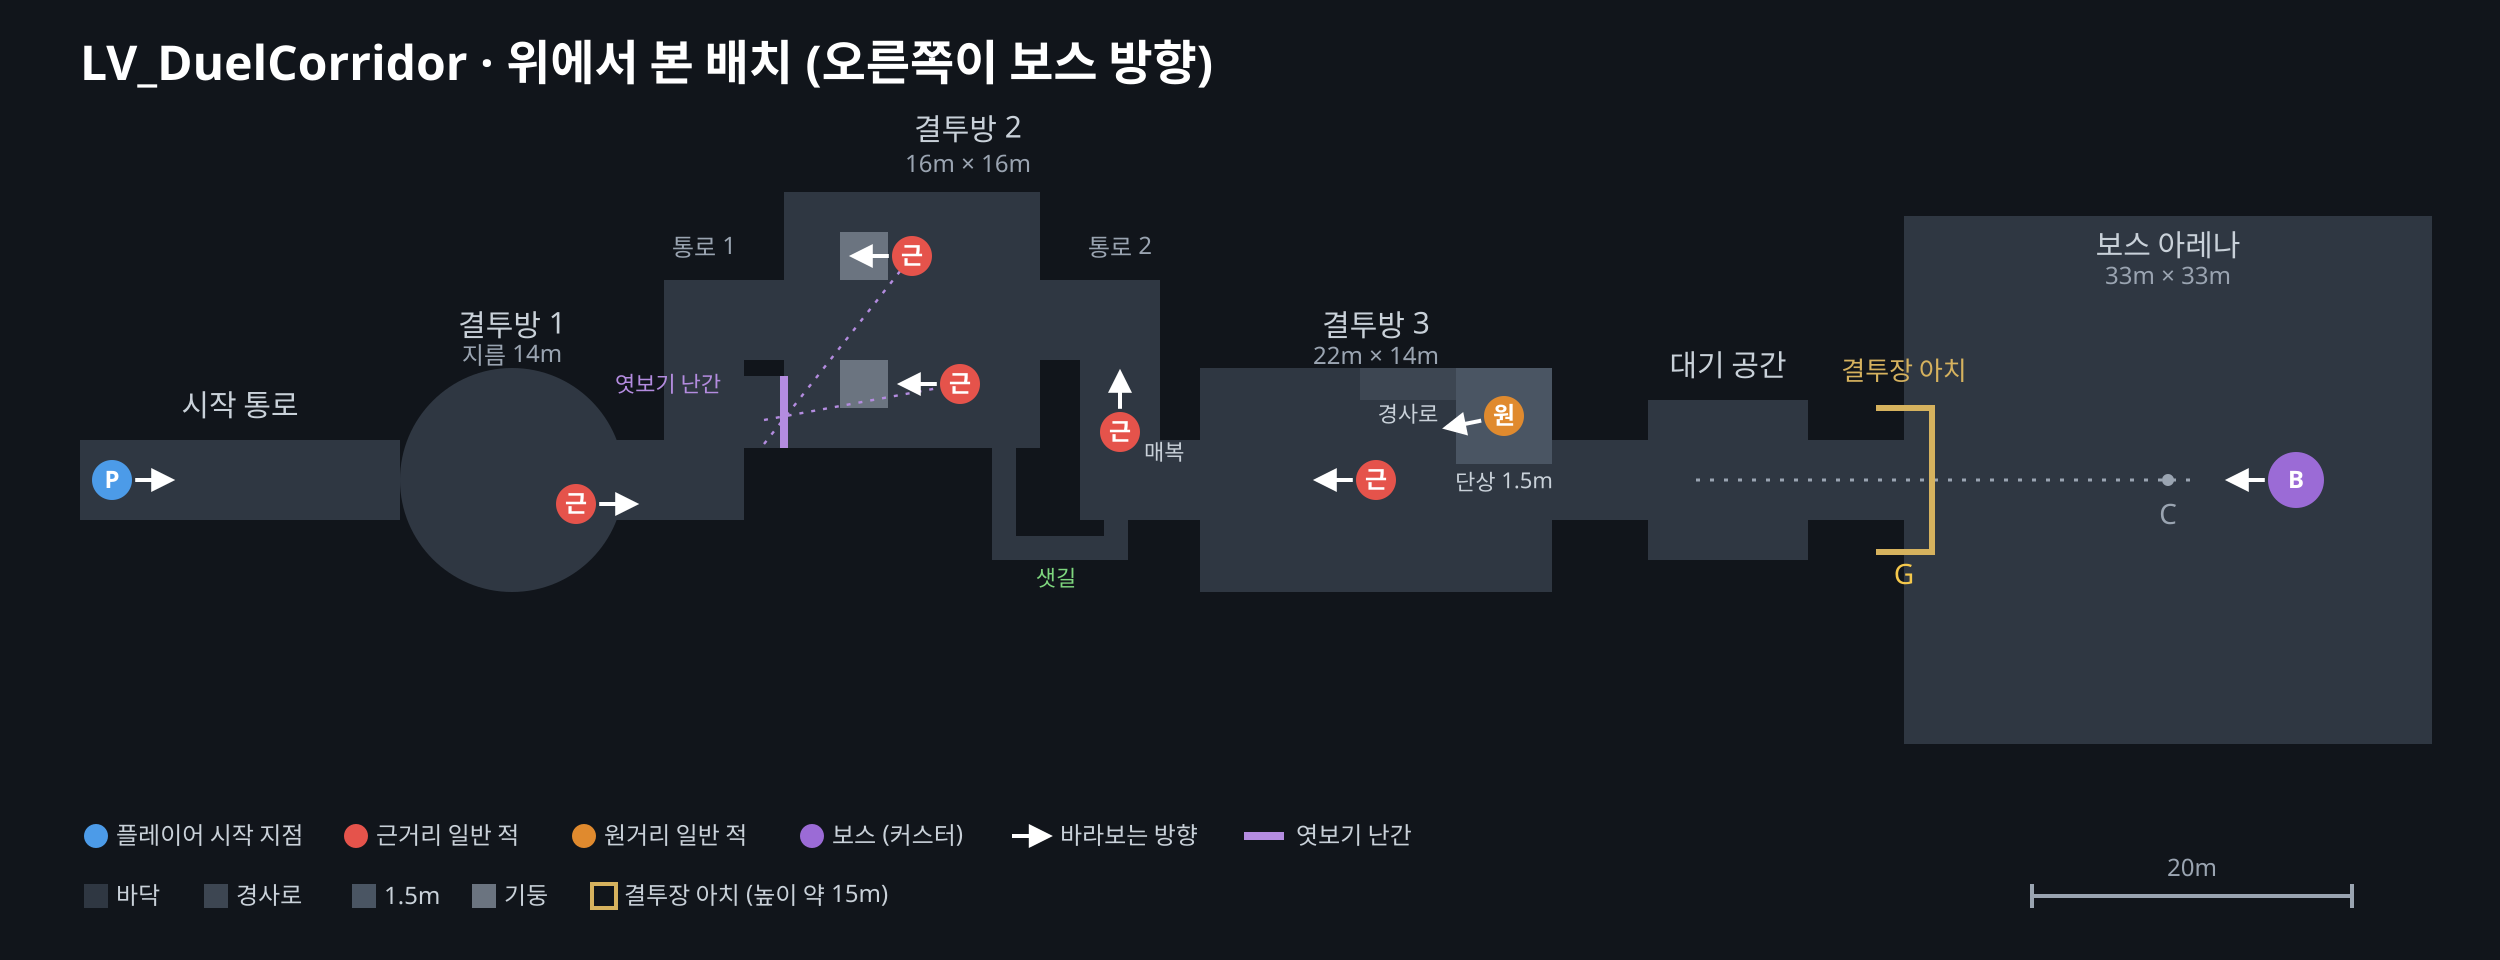
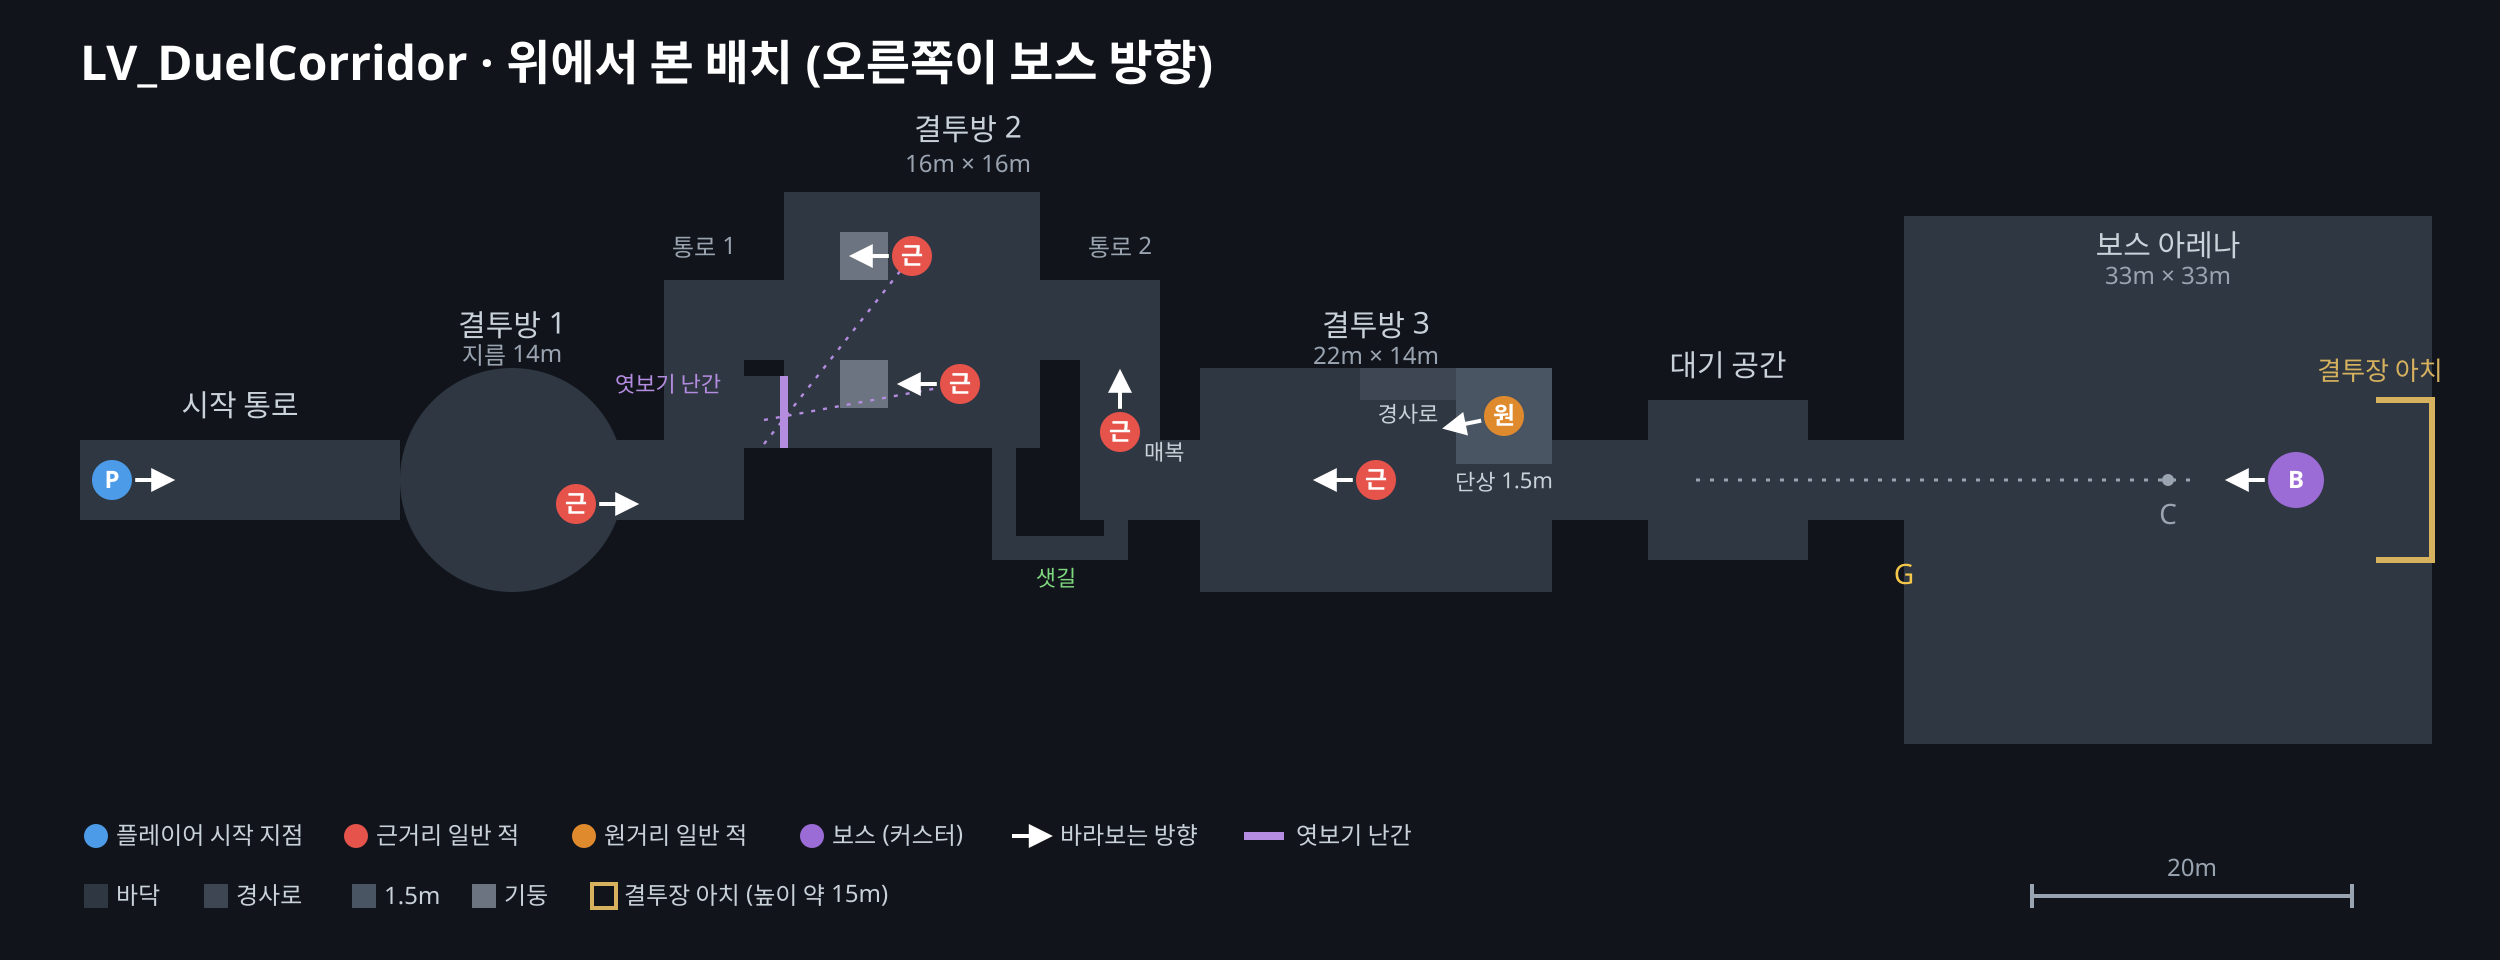
<svg xmlns="http://www.w3.org/2000/svg" width="1250" height="480" viewBox="0 0 1250 480" font-family="'Malgun Gothic', 'Apple SD Gothic Neo', 'Noto Sans KR', sans-serif">
  <defs>
    <marker id="arrowFacing" viewBox="0 0 10 10" refX="8" refY="5" markerWidth="6" markerHeight="6" orient="auto">
      <path d="M0 0 L10 5 L0 10 Z" fill="#FFFFFF" />
    </marker>
  </defs>
  <rect width="1250" height="480" fill="#11151b" />
  <text x="40" y="40" font-size="24" font-weight="700" fill="#FFFFFF">LV_DuelCorridor · 위에서 본 배치 (오른쪽이 보스 방향)</text>
  <rect x="40.0" y="220.0" width="160.0" height="40.0" fill="#2f3742" />
  <circle cx="256" cy="240" r="56" fill="#2f3742" />
  <rect x="308.0" y="220.0" width="64.0" height="40.0" fill="#2f3742" />
  <rect x="332.0" y="140.0" width="40.0" height="120.0" fill="#2f3742" />
  <rect x="332.0" y="140.0" width="60.0" height="40.0" fill="#2f3742" />
  <rect x="392.0" y="96.0" width="128.0" height="128.0" fill="#2f3742" />
  <rect x="372.0" y="188.0" width="20.0" height="36.0" fill="#2f3742" />
  <rect x="520.0" y="140.0" width="60.0" height="40.0" fill="#2f3742" />
  <rect x="540.0" y="140.0" width="40.0" height="120.0" fill="#2f3742" />
  <rect x="540.0" y="220.0" width="60.0" height="40.0" fill="#2f3742" />
  <rect x="600.0" y="184.0" width="176.0" height="112.0" fill="#2f3742" />
  <rect x="776.0" y="220.0" width="48.0" height="40.0" fill="#2f3742" />
  <rect x="824.0" y="200.0" width="80.0" height="80.0" fill="#2f3742" />
  <rect x="904.0" y="220.0" width="48.0" height="40.0" fill="#2f3742" />
  <rect x="952.0" y="108.0" width="264.0" height="264.0" fill="#2f3742" />
  <rect x="496.0" y="224.0" width="12.0" height="56.0" fill="#2f3742" />
  <rect x="496.0" y="268.0" width="68.0" height="12.0" fill="#2f3742" />
  <rect x="552.0" y="260.0" width="12.0" height="8.0" fill="#2f3742" />
  <rect x="420.0" y="180.0" width="24.0" height="24.0" fill="#6b7480" />
  <rect x="420.0" y="116.0" width="24.0" height="24.0" fill="#6b7480" />
  <rect x="728.0" y="184.0" width="48.0" height="48.0" fill="#4a5563" />
  <rect x="680.0" y="184.0" width="48.0" height="16.0" fill="#3d4652" />
  <g font-size="11" fill="#c9d1d9" text-anchor="middle">
    <text x="752" y="245">단상 1.5m</text>
    <text x="704" y="211">경사로</text>
  </g>
  <line x1="392.0" y1="224.0" x2="392.0" y2="188.0" stroke="#b48ce0" stroke-width="4" />
  <g stroke="#b48ce0" stroke-width="1.2" stroke-dasharray="2 4">
    <line x1="382.0" y1="210" x2="480" y2="192" />
    <line x1="382.0" y1="222" x2="456" y2="128" />
  </g>
  <line x1="848" y1="240" x2="1096" y2="240" stroke="#9aa4b1" stroke-width="1.5" stroke-dasharray="2 5" />
-   <path d="M938,204.0 L966,204.0 L966,276.0 L938,276.0" fill="none" stroke="#d6b25e" stroke-width="3" />
+   <path d="M1188,200.0 L1216,200.0 L1216,280.0 L1188,280.0" fill="none" stroke="#d6b25e" stroke-width="3" />
  <g font-size="15" fill="#c9d1d9" text-anchor="middle">
    <text x="120" y="208">시작 통로</text>
    <text x="256" y="168">결투방 1</text>
    <text x="484" y="70">결투방 2</text>
    <text x="688" y="168">결투방 3</text>
    <text x="864" y="188">대기 공간</text>
    <text x="1084" y="128">보스 아레나</text>
    <text x="256" y="182" font-size="12" fill="#9aa4b1">지름 14m</text>
    <text x="484" y="86" font-size="12" fill="#9aa4b1">16m × 16m</text>
    <text x="688" y="182" font-size="12" fill="#9aa4b1">22m × 14m</text>
    <text x="1084" y="142" font-size="12" fill="#9aa4b1">33m × 33m</text>
    <text x="352" y="128" font-size="12" fill="#9aa4b1">통로 1</text>
    <text x="560" y="128" font-size="12" fill="#9aa4b1">통로 2</text>
-     <text x="952" y="190" font-size="13" fill="#d6b25e">결투장 아치</text>
+     <text x="1190" y="190" font-size="13" fill="#d6b25e">결투장 아치</text>
  </g>
  <g font-size="11" text-anchor="middle">
    <text x="334" y="196" fill="#b48ce0">엿보기 난간</text>
    <text x="528" y="293" fill="#7ed67e">샛길</text>
  </g>
  <text x="952" y="292" font-size="14" fill="#f5c84c" text-anchor="middle">G</text>
  <circle cx="1084.0" cy="240" r="3" fill="#9aa4b1" />
  <text x="1084.0" y="262" font-size="14" fill="#9aa4b1" text-anchor="middle">C</text>
  <g stroke="#FFFFFF" stroke-width="2" marker-end="url(#arrowFacing)">
    <line x1="67.6" y1="240.0" x2="85.2" y2="240.0" />
    <line x1="299.6" y1="252.0" x2="317.2" y2="252.0" />
    <line x1="468.4" y1="192.0" x2="450.8" y2="192.0" />
    <line x1="444.4" y1="128.0" x2="426.8" y2="128.0" />
    <line x1="560.0" y1="204.4" x2="560.0" y2="186.8" />
    <line x1="676.4" y1="240.0" x2="658.8" y2="240.0" />
    <line x1="740.6" y1="210.3" x2="723.4" y2="213.8" />
    <line x1="1132.4" y1="240.0" x2="1114.8" y2="240.0" />
  </g>
  <g font-size="12" font-weight="700" fill="#FFFFFF" text-anchor="middle">
    <circle cx="56.0" cy="240.0" r="10" fill="#4c9be8" />
    <text x="56.0" y="244.0">P</text>
    <circle cx="288.0" cy="252.0" r="10" fill="#e5534b" />
    <text x="288.0" y="256.0">근</text>
    <circle cx="480.0" cy="192.0" r="10" fill="#e5534b" />
    <text x="480.0" y="196.0">근</text>
    <circle cx="456.0" cy="128.0" r="10" fill="#e5534b" />
    <text x="456.0" y="132.0">근</text>
    <circle cx="560.0" cy="216.0" r="10" fill="#e5534b" />
    <text x="560.0" y="220.0">근</text>
    <circle cx="688.0" cy="240.0" r="10" fill="#e5534b" />
    <text x="688.0" y="244.0">근</text>
    <circle cx="752.0" cy="208.0" r="10" fill="#e08a2e" />
    <text x="752.0" y="212.0">원</text>
    <circle cx="1148.0" cy="240.0" r="14" fill="#9b6bd6" />
    <text x="1148.0" y="244.0">B</text>
  </g>
  <text x="572.0" y="230" font-size="11" fill="#c9d1d9">매복</text>
  <g font-size="12" fill="#c9d1d9">
    <circle cx="48" cy="418" r="6" fill="#4c9be8" />
    <text x="58" y="422">플레이어 시작 지점</text>
    <circle cx="178" cy="418" r="6" fill="#e5534b" />
    <text x="188" y="422">근거리 일반 적</text>
    <circle cx="292" cy="418" r="6" fill="#e08a2e" />
    <text x="302" y="422">원거리 일반 적</text>
    <circle cx="406" cy="418" r="6" fill="#9b6bd6" />
    <text x="416" y="422">보스 (커스터)</text>
    <line x1="506" y1="418" x2="524" y2="418" stroke="#FFFFFF" stroke-width="2" marker-end="url(#arrowFacing)" />
    <text x="530" y="422">바라보는 방향</text>
    <line x1="622" y1="418" x2="642" y2="418" stroke="#b48ce0" stroke-width="4" />
    <text x="648" y="422">엿보기 난간</text>
    <rect x="42" y="442" width="12" height="12" fill="#2f3742" />
    <text x="58" y="452">바닥</text>
    <rect x="102" y="442" width="12" height="12" fill="#3d4652" />
    <text x="118" y="452">경사로</text>
    <rect x="176" y="442" width="12" height="12" fill="#4a5563" />
    <text x="192" y="452">1.5m</text>
    <rect x="236" y="442" width="12" height="12" fill="#6b7480" />
    <text x="252" y="452">기둥</text>
    <rect x="296" y="442" width="12" height="12" fill="none" stroke="#d6b25e" stroke-width="2" />
    <text x="312" y="452">결투장 아치 (높이 약 15m)</text>
  </g>
  <line x1="1016" y1="448" x2="1176" y2="448" stroke="#9aa4b1" stroke-width="2" />
  <line x1="1016" y1="442" x2="1016" y2="454" stroke="#9aa4b1" stroke-width="2" />
  <line x1="1176" y1="442" x2="1176" y2="454" stroke="#9aa4b1" stroke-width="2" />
  <text x="1096" y="438" font-size="12" fill="#9aa4b1" text-anchor="middle">20m</text>
</svg>
